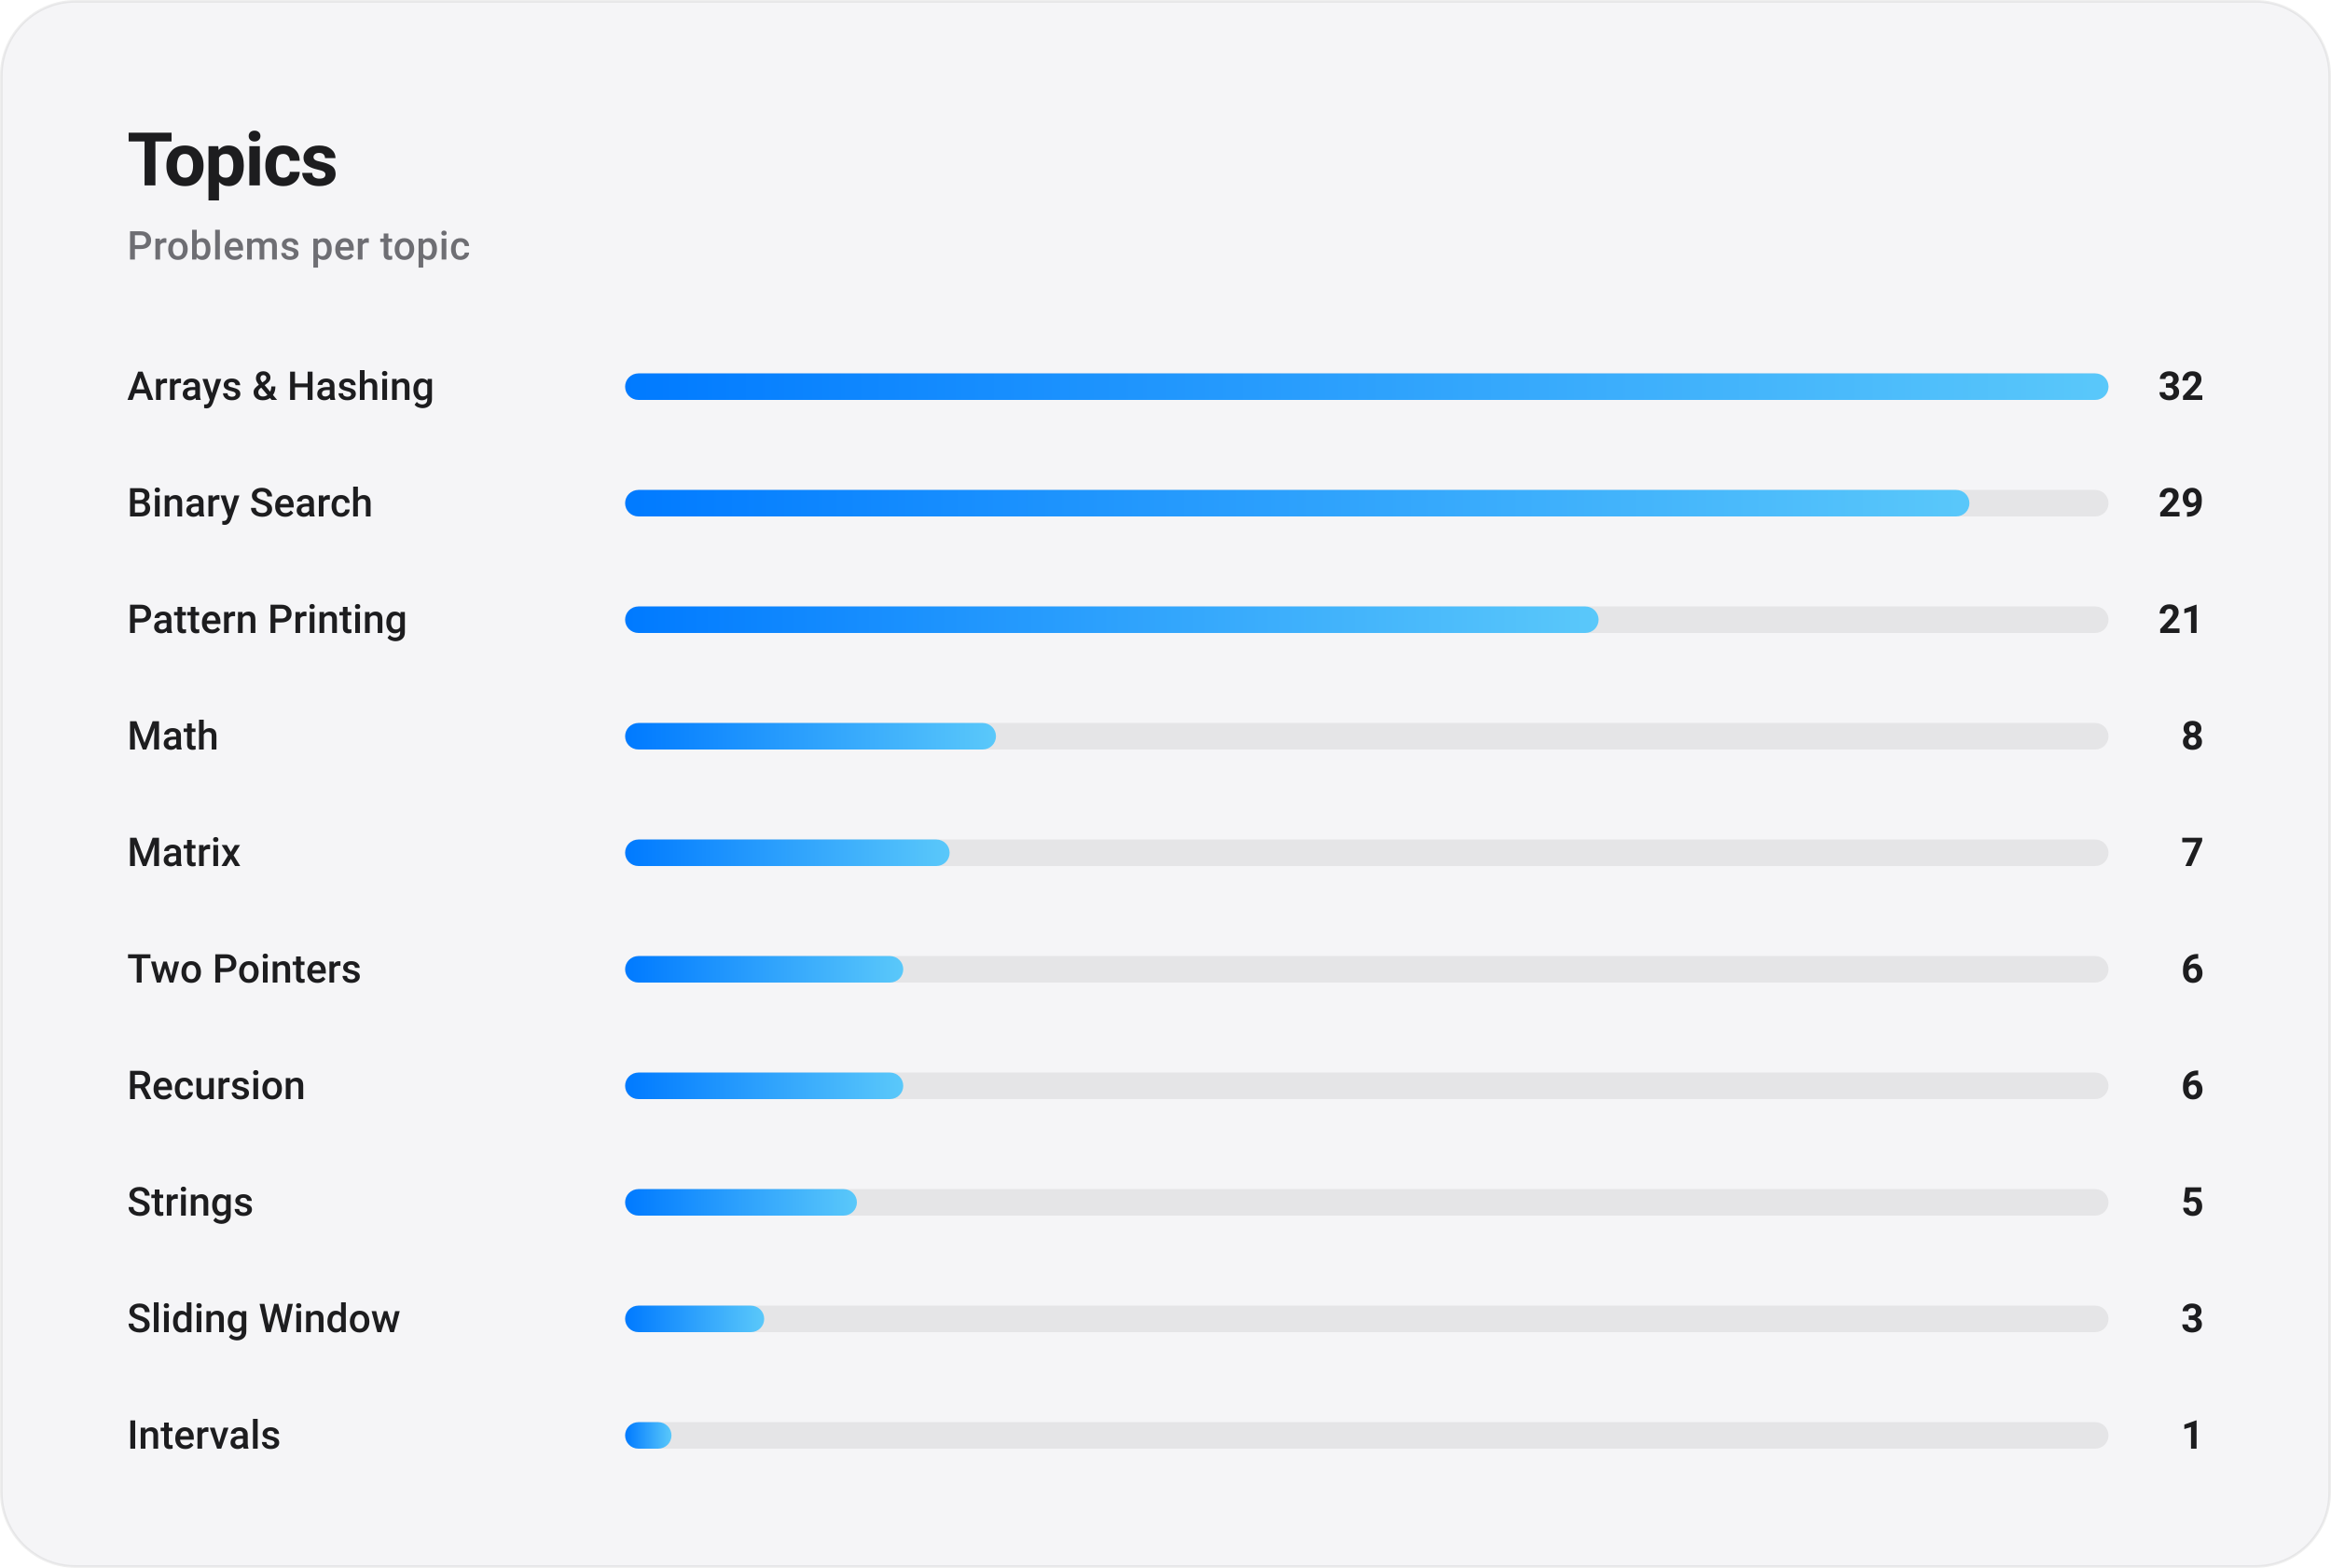
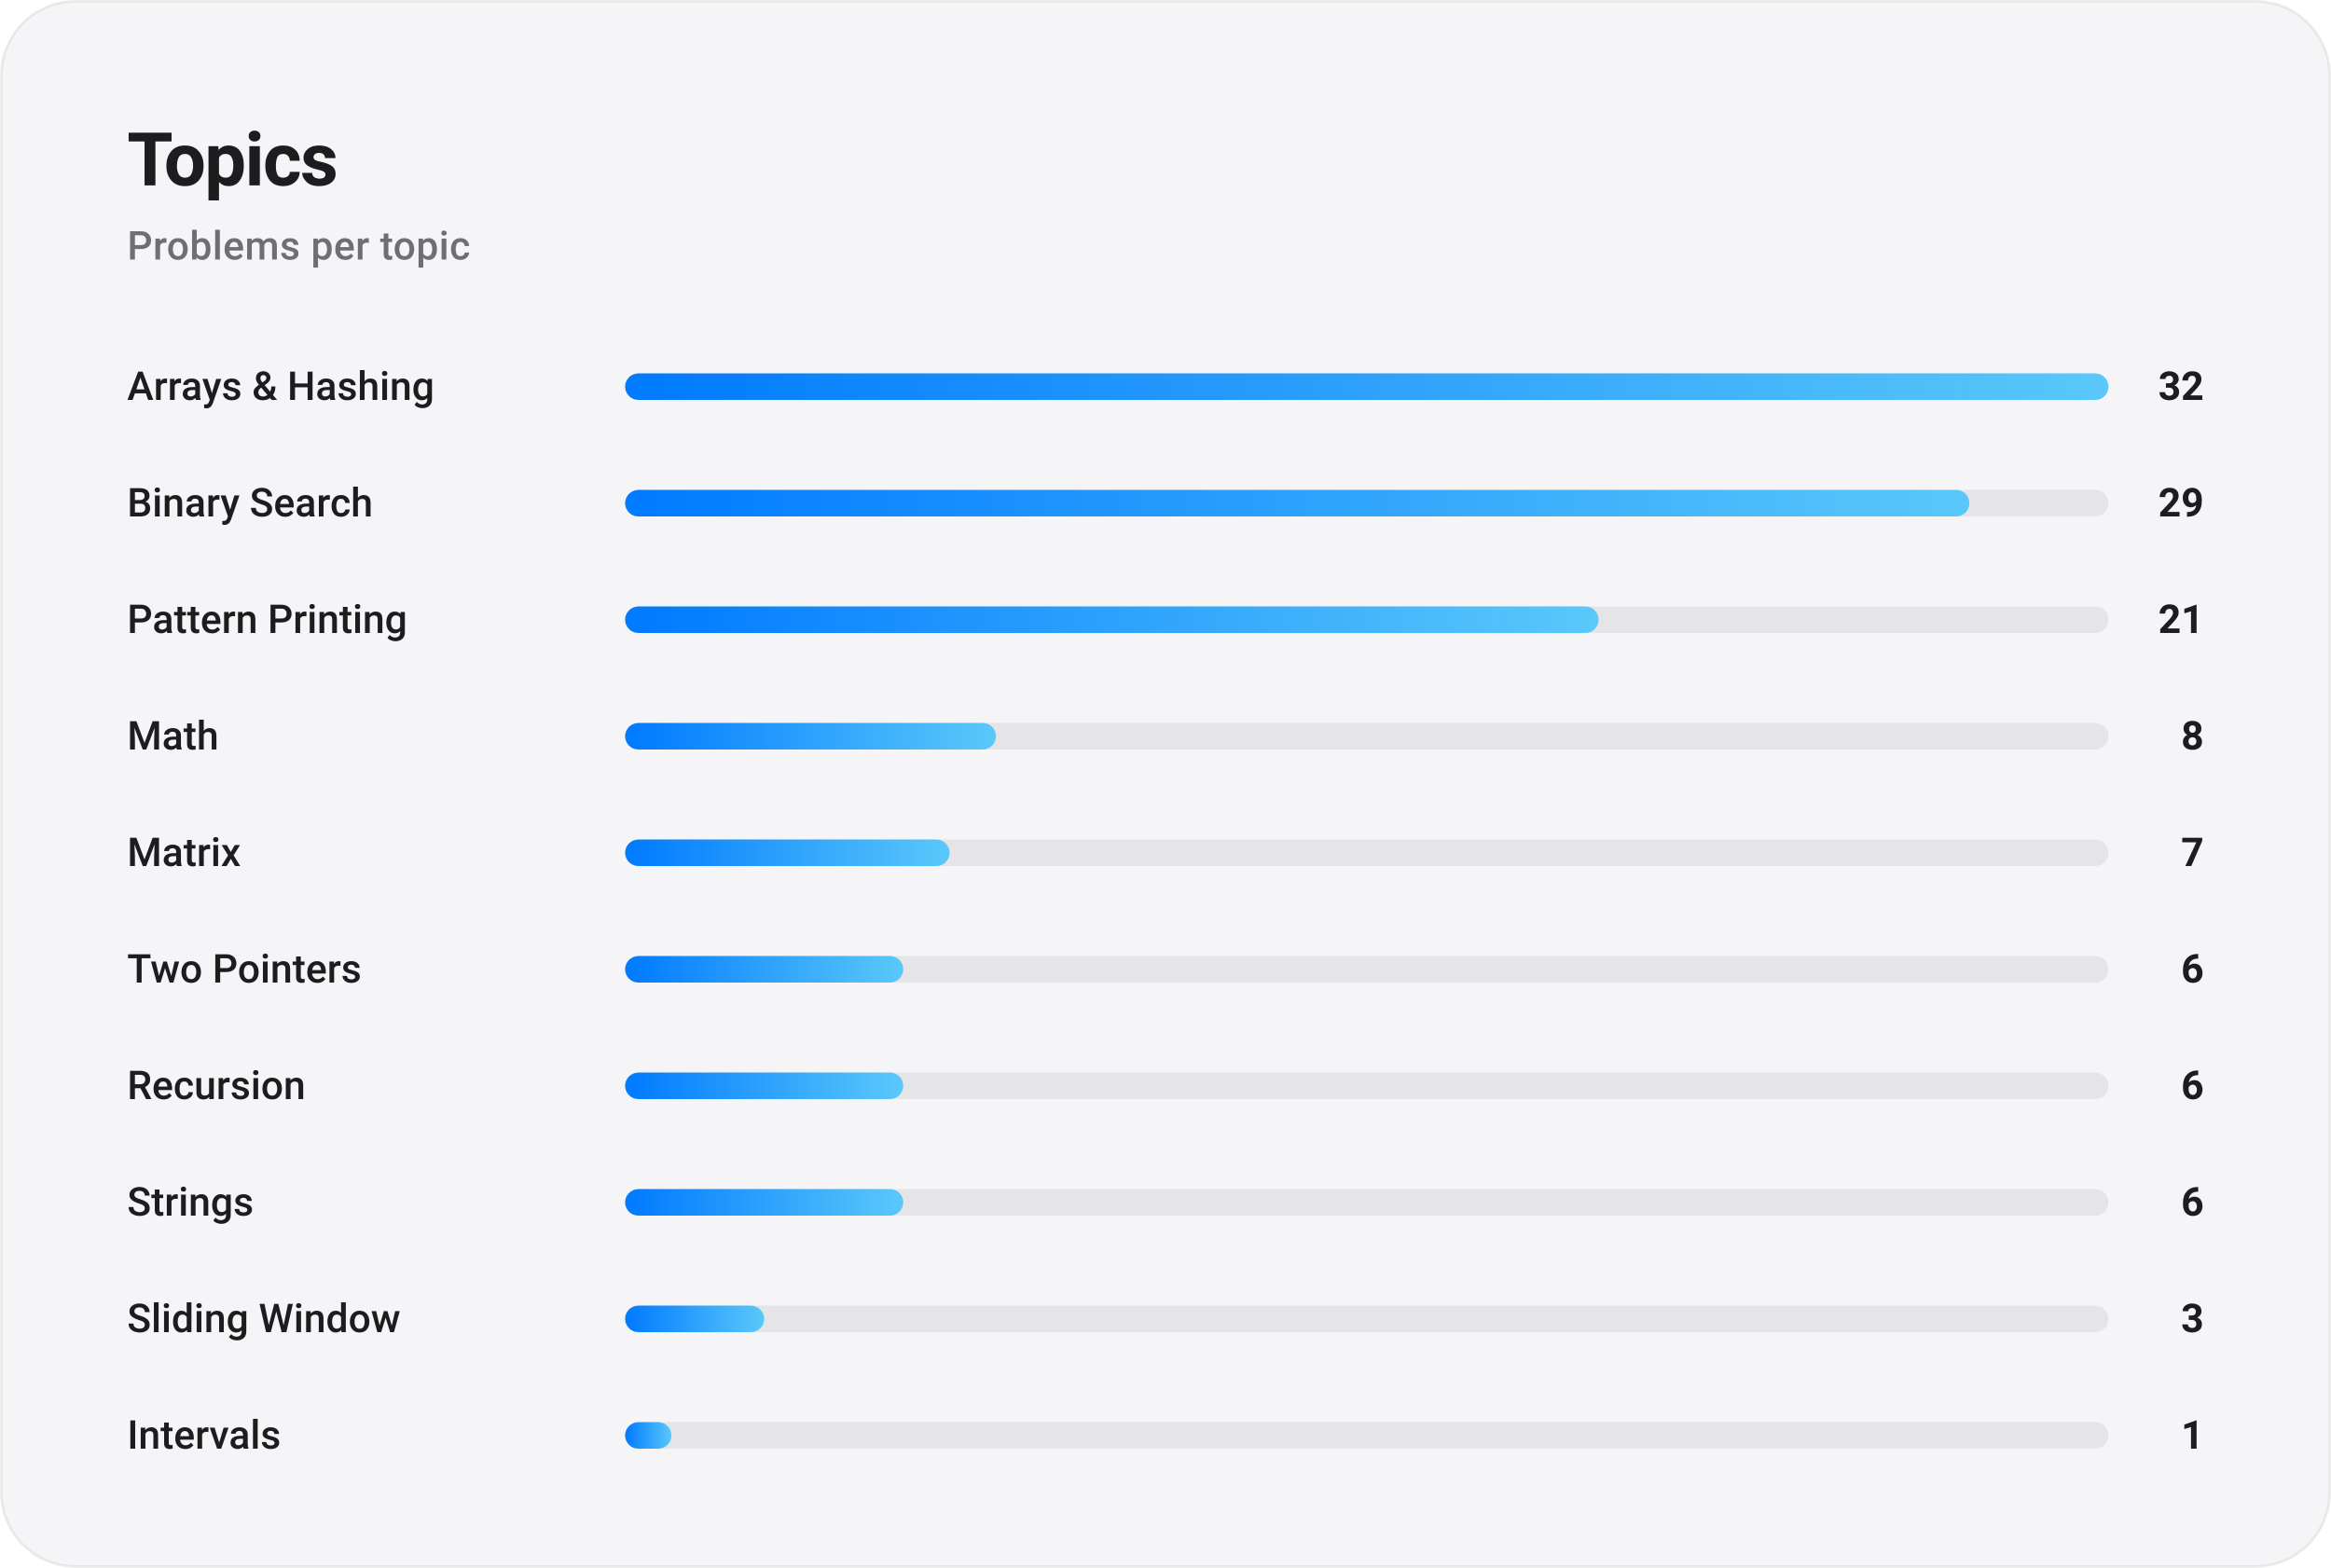
<svg xmlns="http://www.w3.org/2000/svg" width="880" height="592" viewBox="0 0 880 592" role="img" aria-labelledby="t d">
  <defs>
    <style>
text { font-family: -apple-system, BlinkMacSystemFont, "SF Pro Display", "SF Pro Text", "Segoe UI Variable Display", "Segoe UI", system-ui, Roboto, Helvetica, Arial, sans-serif; }
.num { font-variant-numeric: tabular-nums; }
@keyframes grow { from { transform: scaleX(0); } to { transform: scaleX(1); } }
@keyframes rise { from { transform: scaleY(0); } to { transform: scaleY(1); } }
@keyframes pop { from { opacity: 0; transform: scale(.92); } to { opacity: 1; transform: scale(1); } }
@keyframes fade { from { opacity: 0; transform: translateY(6px); } to { opacity: 1; transform: translateY(0); } }
.grow { transform-box: fill-box; transform-origin: 0% 50%; animation: grow .8s cubic-bezier(.22,1,.36,1) both; }
.rise { transform-box: fill-box; transform-origin: 50% 100%; animation: rise .8s cubic-bezier(.22,1,.36,1) both; }
.pop { transform-box: fill-box; transform-origin: 50% 50%; animation: pop .8s cubic-bezier(.22,1,.36,1) both; }
.fade { animation: fade .7s cubic-bezier(.22,1,.36,1) both; }
@media (prefers-reduced-motion: reduce) { .grow, .rise, .pop { transform-box: fill-box; transform-origin: 50% 50%; animation: pop .8s cubic-bezier(.22,1,.36,1) both; }
.fade { animation: none; } }
</style>
    <linearGradient id="acc" x1="0" y1="0" x2="1" y2="0">
      <stop offset="0" stop-color="#007AFF" />
      <stop offset="1" stop-color="#5AC8FA" />
    </linearGradient>
    <linearGradient id="accv" x1="0" y1="1" x2="0" y2="0">
      <stop offset="0" stop-color="#007AFF" />
      <stop offset="1" stop-color="#5AC8FA" />
    </linearGradient>
  </defs>
  <rect x="0.5" y="0.5" width="879" height="591" rx="28" fill="#F5F5F7" stroke="rgba(0,0,0,0.07)" />
  <text x="48" y="70" font-size="28" font-weight="700" fill="#1D1D1F" text-anchor="start" letter-spacing="-0.02em">Topics</text>
  <text x="48" y="98" font-size="15" font-weight="500" fill="#6E6E73" text-anchor="start" letter-spacing="0.01em">Problems per topic</text>
  <text x="48" y="151" font-size="15" font-weight="500" fill="#1D1D1F" text-anchor="start" letter-spacing="0.0em">Arrays &amp; Hashing</text>
  <rect x="236" y="141" width="560" height="10" rx="5" fill="rgba(0,0,0,0.07)" />
  <rect class="grow" style="animation-delay:0ms" x="236" y="141" width="560.0" height="10" rx="5" fill="url(#acc)" />
  <text x="832" y="151" font-size="15" font-weight="650" fill="#1D1D1F" text-anchor="end" letter-spacing="0.0em" class="num">32</text>
  <text x="48" y="195" font-size="15" font-weight="500" fill="#1D1D1F" text-anchor="start" letter-spacing="0.0em">Binary Search</text>
  <rect x="236" y="185" width="560" height="10" rx="5" fill="rgba(0,0,0,0.07)" />
  <rect class="grow" style="animation-delay:60ms" x="236" y="185" width="507.5" height="10" rx="5" fill="url(#acc)" />
  <text x="832" y="195" font-size="15" font-weight="650" fill="#1D1D1F" text-anchor="end" letter-spacing="0.0em" class="num">29</text>
  <text x="48" y="239" font-size="15" font-weight="500" fill="#1D1D1F" text-anchor="start" letter-spacing="0.0em">Pattern Printing</text>
  <rect x="236" y="229" width="560" height="10" rx="5" fill="rgba(0,0,0,0.07)" />
  <rect class="grow" style="animation-delay:120ms" x="236" y="229" width="367.5" height="10" rx="5" fill="url(#acc)" />
  <text x="832" y="239" font-size="15" font-weight="650" fill="#1D1D1F" text-anchor="end" letter-spacing="0.0em" class="num">21</text>
  <text x="48" y="283" font-size="15" font-weight="500" fill="#1D1D1F" text-anchor="start" letter-spacing="0.0em">Math</text>
  <rect x="236" y="273" width="560" height="10" rx="5" fill="rgba(0,0,0,0.07)" />
  <rect class="grow" style="animation-delay:180ms" x="236" y="273" width="140.0" height="10" rx="5" fill="url(#acc)" />
  <text x="832" y="283" font-size="15" font-weight="650" fill="#1D1D1F" text-anchor="end" letter-spacing="0.0em" class="num">8</text>
  <text x="48" y="327" font-size="15" font-weight="500" fill="#1D1D1F" text-anchor="start" letter-spacing="0.0em">Matrix</text>
  <rect x="236" y="317" width="560" height="10" rx="5" fill="rgba(0,0,0,0.07)" />
  <rect class="grow" style="animation-delay:240ms" x="236" y="317" width="122.5" height="10" rx="5" fill="url(#acc)" />
  <text x="832" y="327" font-size="15" font-weight="650" fill="#1D1D1F" text-anchor="end" letter-spacing="0.0em" class="num">7</text>
  <text x="48" y="371" font-size="15" font-weight="500" fill="#1D1D1F" text-anchor="start" letter-spacing="0.0em">Two Pointers</text>
  <rect x="236" y="361" width="560" height="10" rx="5" fill="rgba(0,0,0,0.07)" />
  <rect class="grow" style="animation-delay:300ms" x="236" y="361" width="105.0" height="10" rx="5" fill="url(#acc)" />
  <text x="832" y="371" font-size="15" font-weight="650" fill="#1D1D1F" text-anchor="end" letter-spacing="0.0em" class="num">6</text>
  <text x="48" y="415" font-size="15" font-weight="500" fill="#1D1D1F" text-anchor="start" letter-spacing="0.0em">Recursion</text>
  <rect x="236" y="405" width="560" height="10" rx="5" fill="rgba(0,0,0,0.07)" />
  <rect class="grow" style="animation-delay:360ms" x="236" y="405" width="105.0" height="10" rx="5" fill="url(#acc)" />
  <text x="832" y="415" font-size="15" font-weight="650" fill="#1D1D1F" text-anchor="end" letter-spacing="0.0em" class="num">6</text>
  <text x="48" y="459" font-size="15" font-weight="500" fill="#1D1D1F" text-anchor="start" letter-spacing="0.0em">Strings</text>
  <rect x="236" y="449" width="560" height="10" rx="5" fill="rgba(0,0,0,0.07)" />
-   <rect class="grow" style="animation-delay:420ms" x="236" y="449" width="87.5" height="10" rx="5" fill="url(#acc)" />
-   <text x="832" y="459" font-size="15" font-weight="650" fill="#1D1D1F" text-anchor="end" letter-spacing="0.0em" class="num">5</text>
+   <rect class="grow" style="animation-delay:420ms" x="236" y="449" width="105.0" height="10" rx="5" fill="url(#acc)" />
+   <text x="832" y="459" font-size="15" font-weight="650" fill="#1D1D1F" text-anchor="end" letter-spacing="0.0em" class="num">6</text>
  <text x="48" y="503" font-size="15" font-weight="500" fill="#1D1D1F" text-anchor="start" letter-spacing="0.0em">Sliding Window</text>
  <rect x="236" y="493" width="560" height="10" rx="5" fill="rgba(0,0,0,0.07)" />
  <rect class="grow" style="animation-delay:480ms" x="236" y="493" width="52.5" height="10" rx="5" fill="url(#acc)" />
  <text x="832" y="503" font-size="15" font-weight="650" fill="#1D1D1F" text-anchor="end" letter-spacing="0.0em" class="num">3</text>
  <text x="48" y="547" font-size="15" font-weight="500" fill="#1D1D1F" text-anchor="start" letter-spacing="0.0em">Intervals</text>
  <rect x="236" y="537" width="560" height="10" rx="5" fill="rgba(0,0,0,0.07)" />
  <rect class="grow" style="animation-delay:540ms" x="236" y="537" width="17.5" height="10" rx="5" fill="url(#acc)" />
  <text x="832" y="547" font-size="15" font-weight="650" fill="#1D1D1F" text-anchor="end" letter-spacing="0.0em" class="num">1</text>
</svg>
